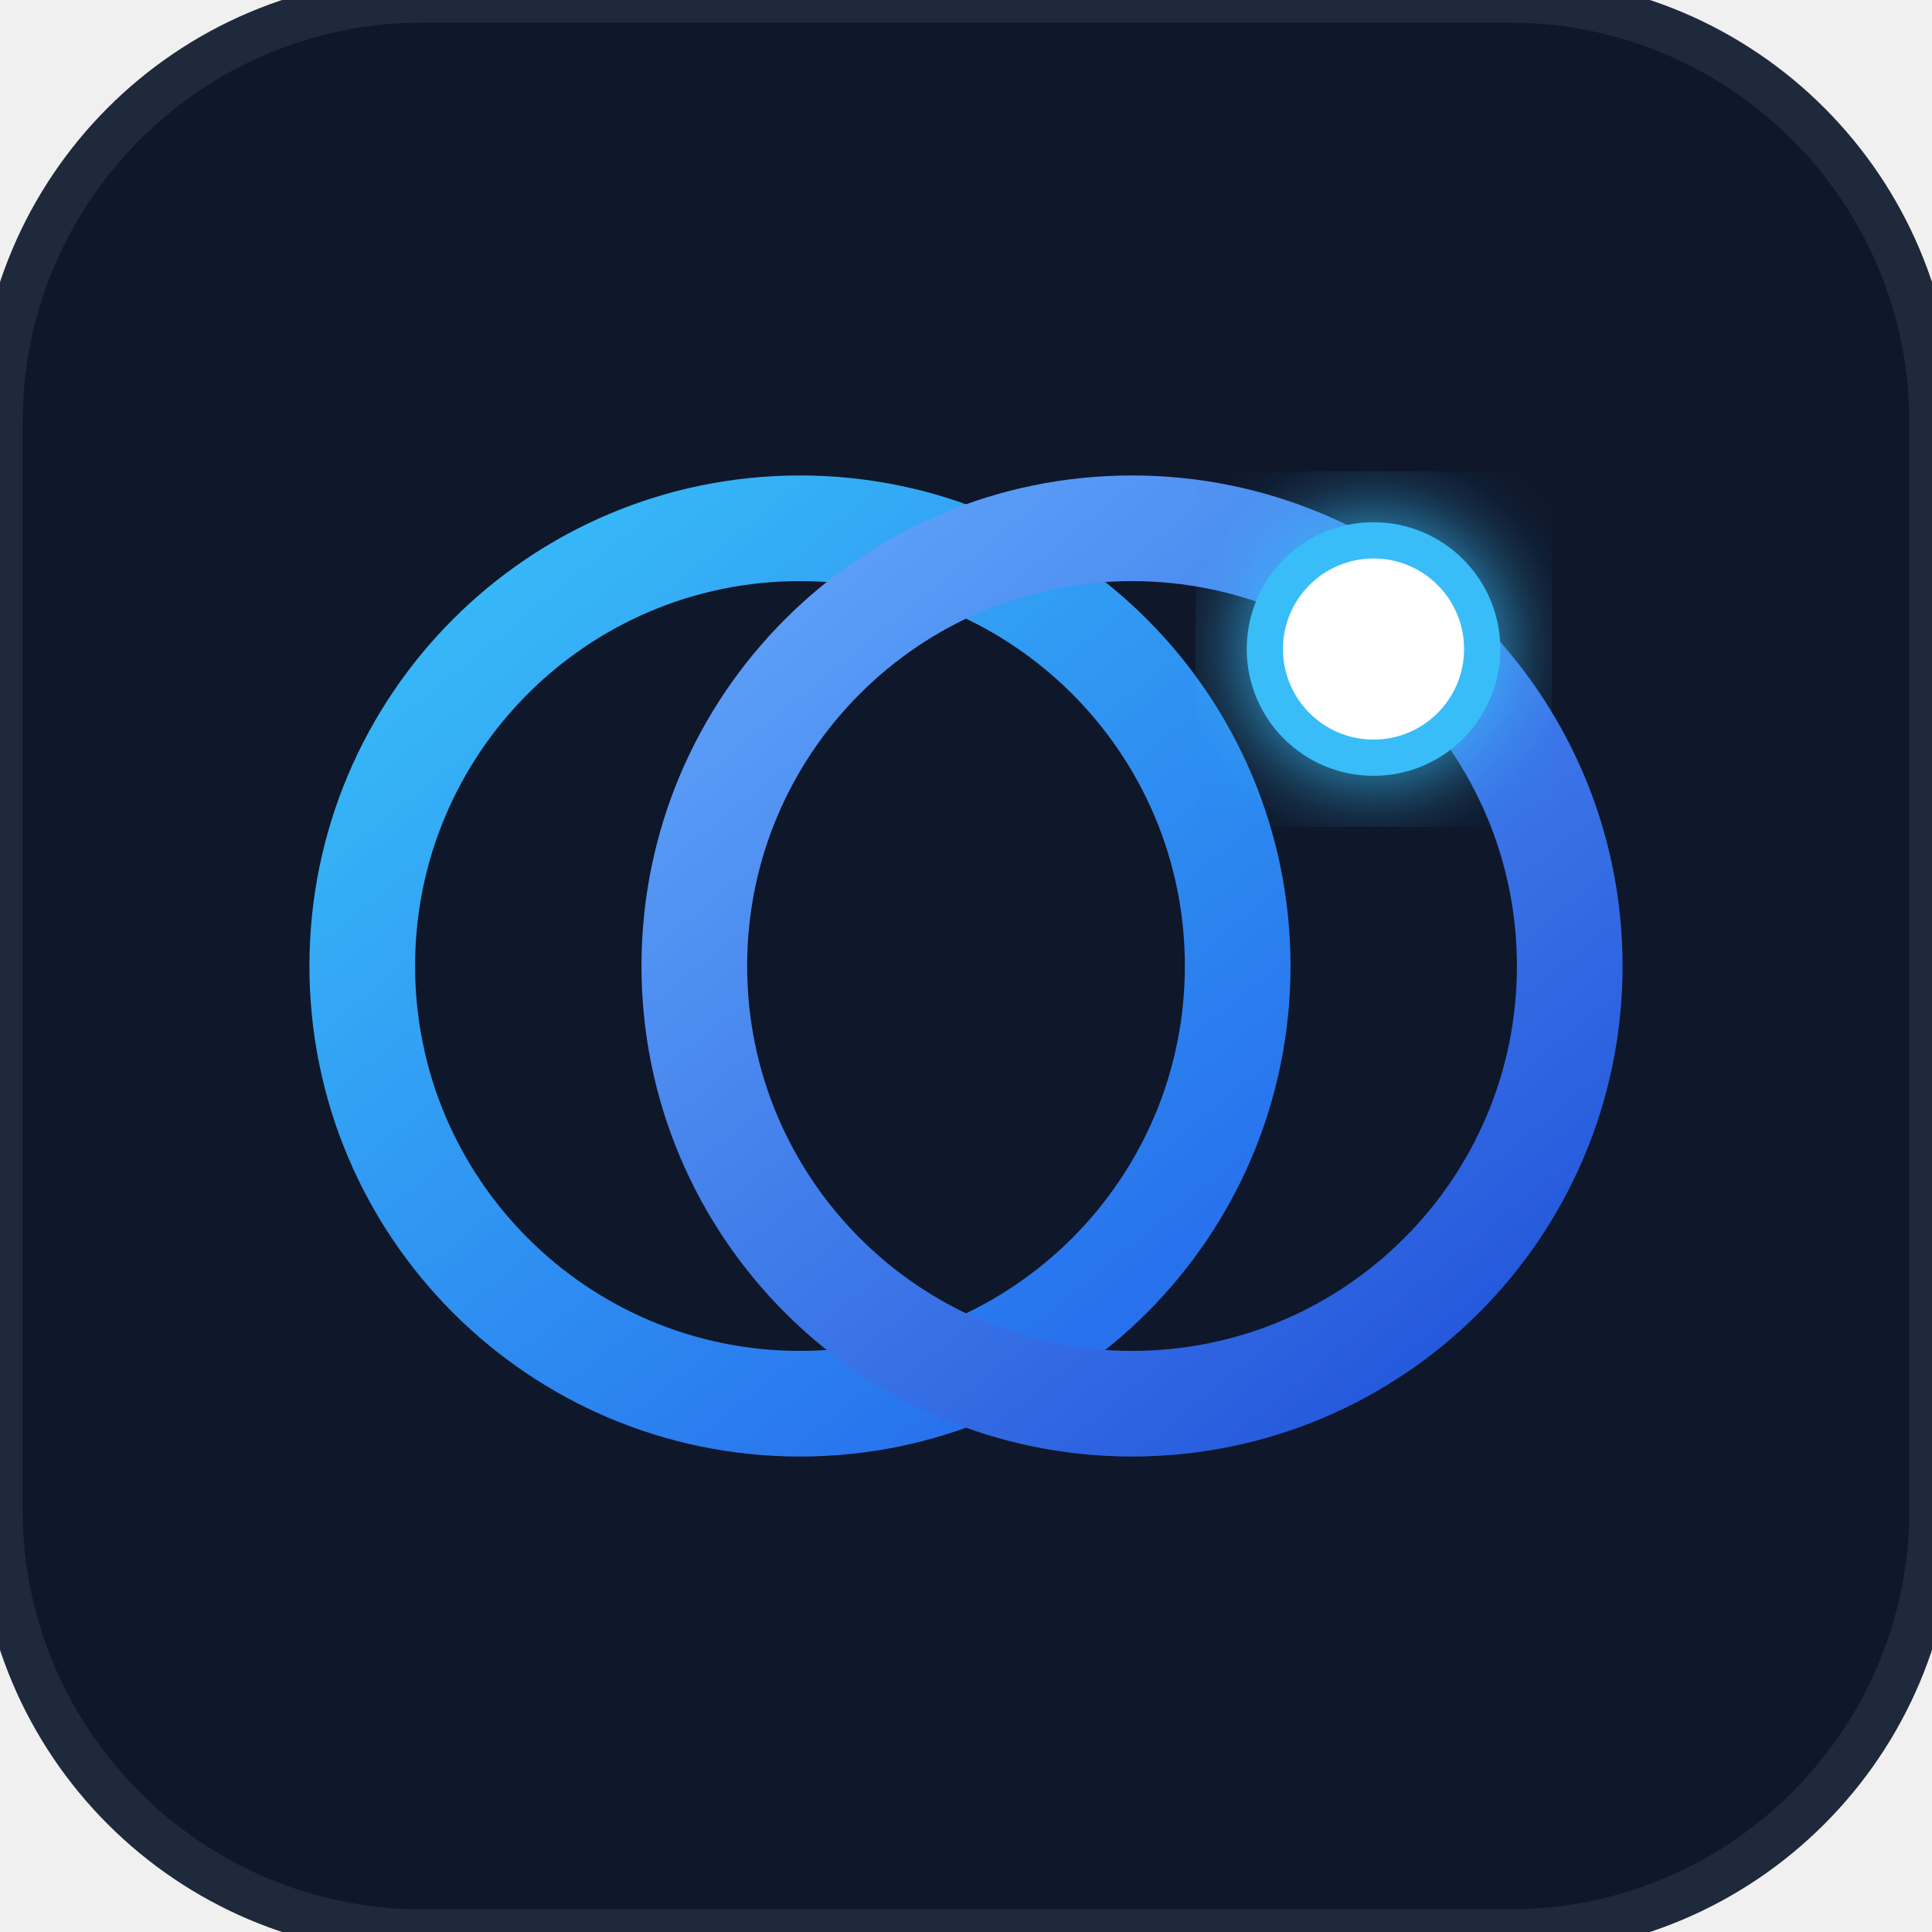
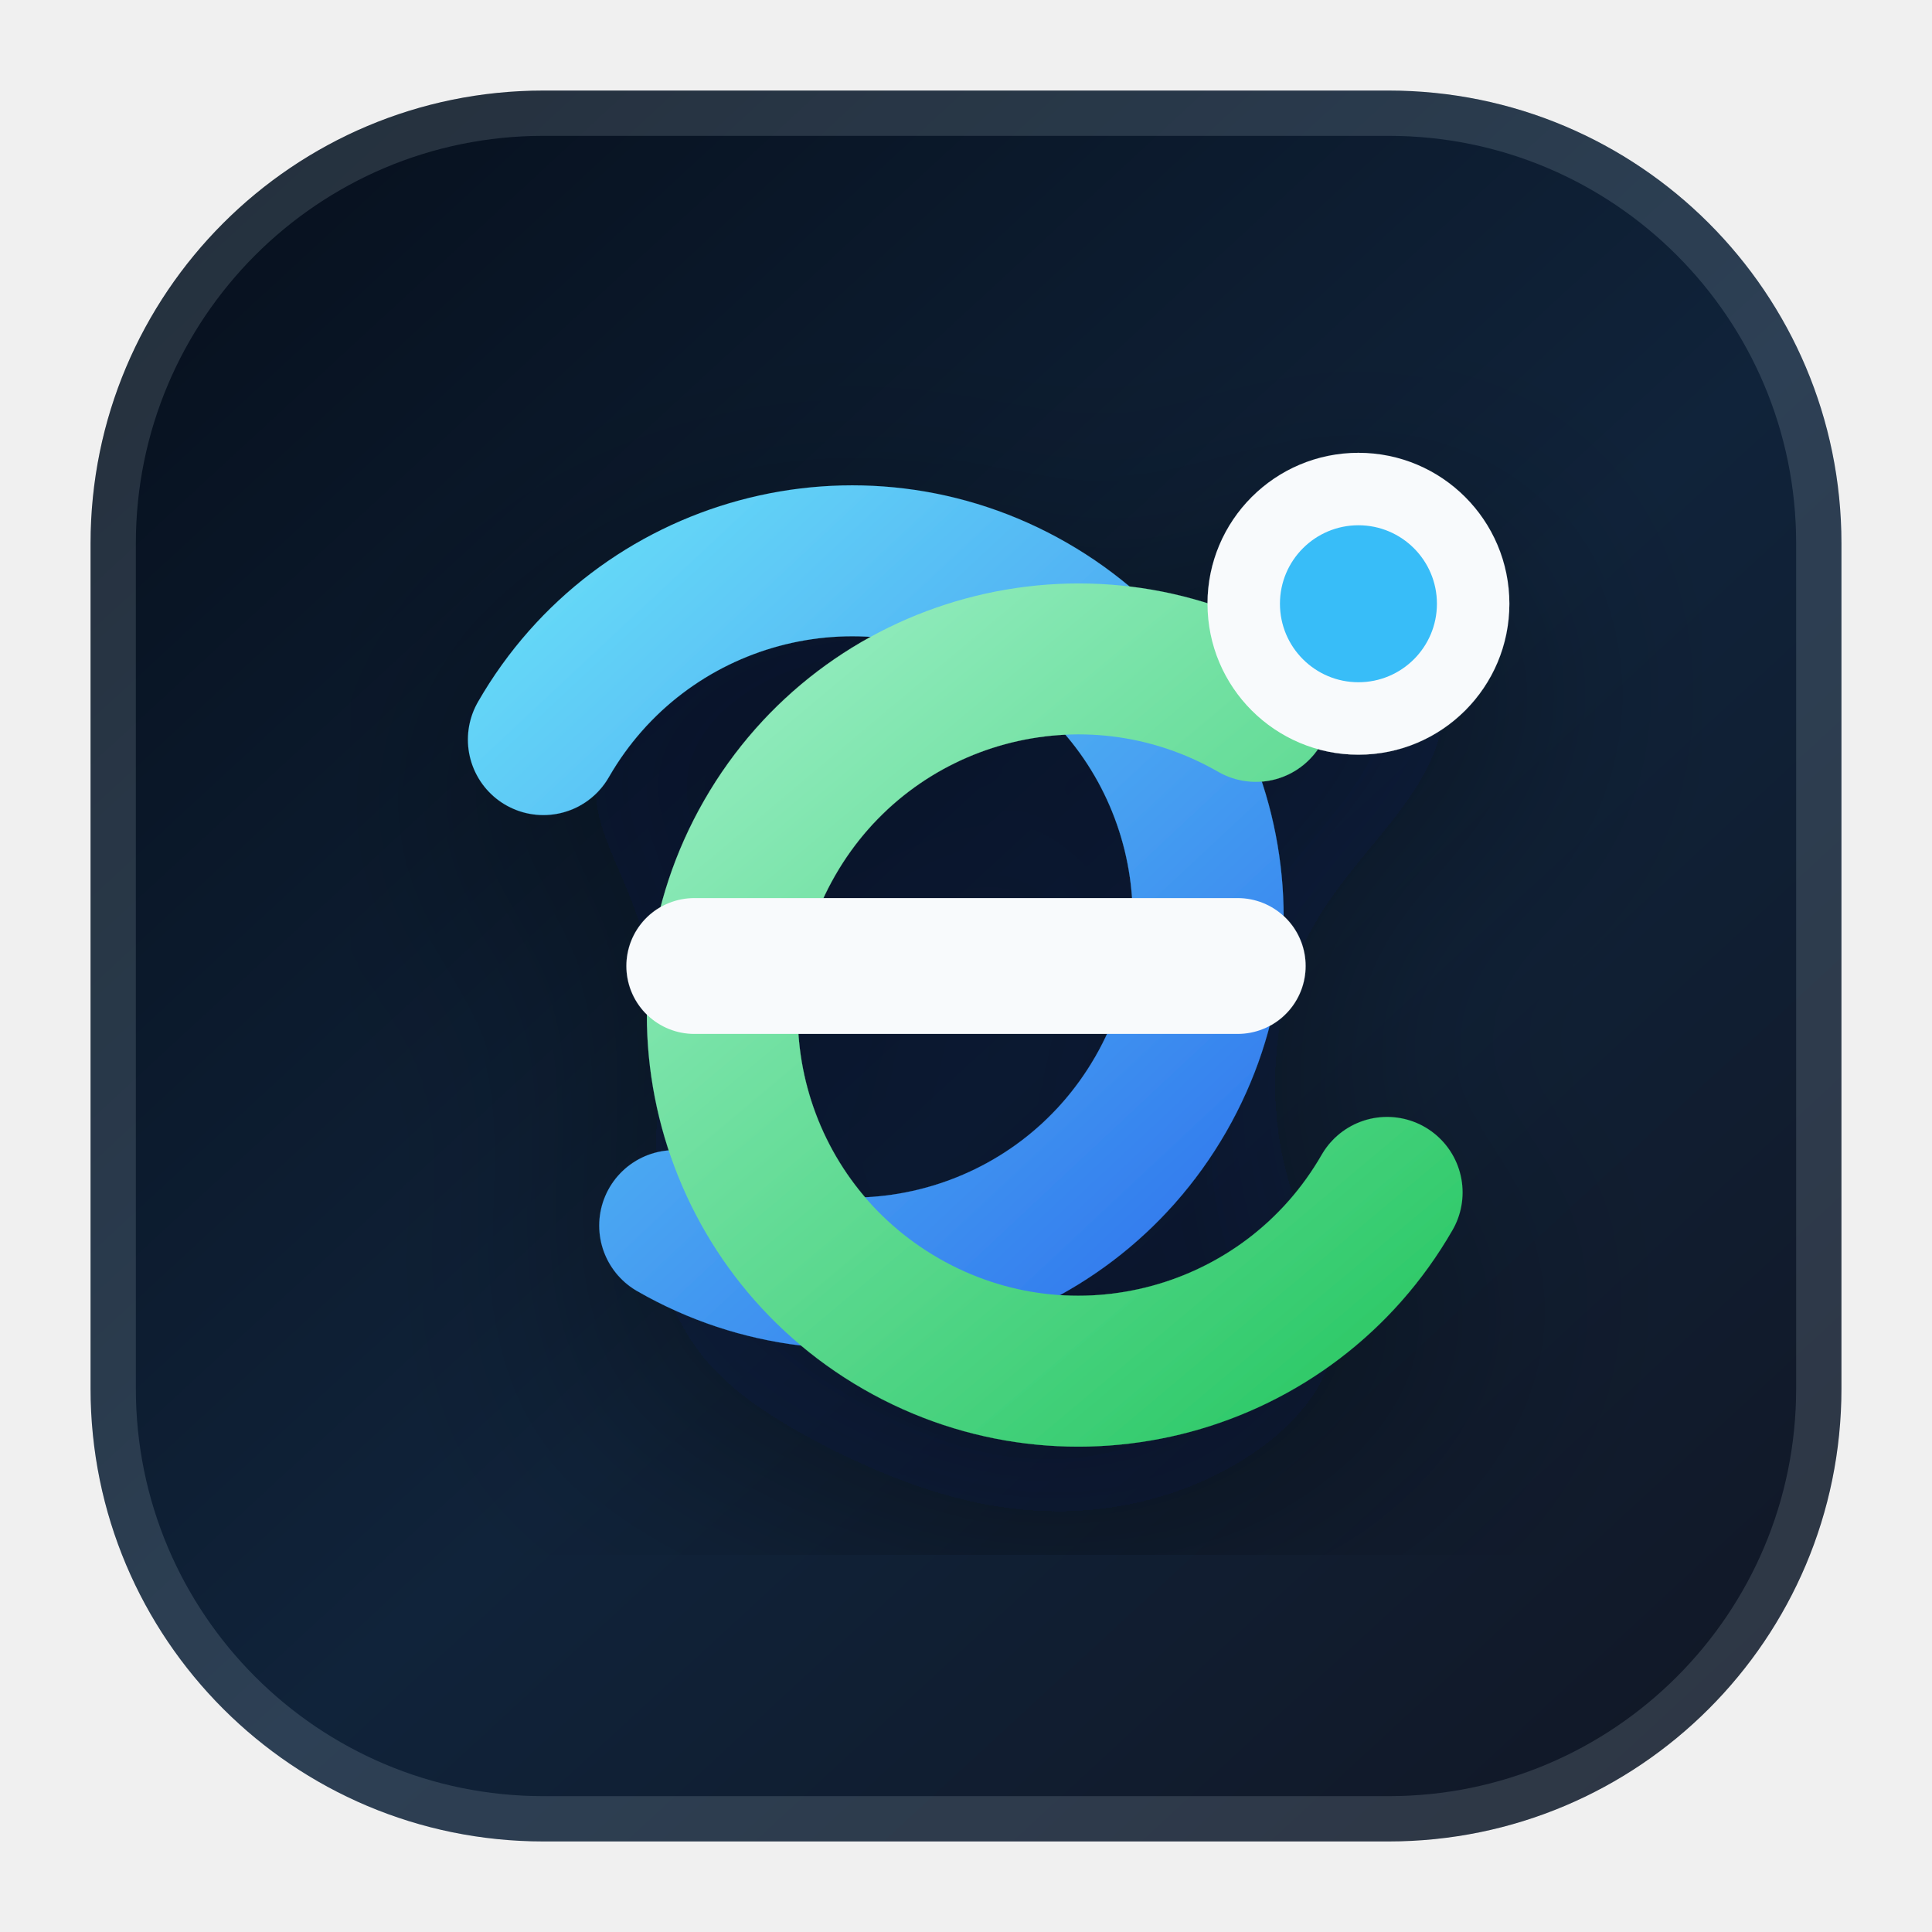
<svg xmlns="http://www.w3.org/2000/svg" viewBox="0 0 64 64" fill="none">
-   <rect width="64" height="64" rx="14" fill="#0f172a" />
-   <rect width="64" height="64" rx="14" stroke="#1e293b" stroke-width="1.5" />
-   <g transform="translate(4, 4)">
-     <defs>
-       <linearGradient id="execra-grad-1" x1="12" y1="12" x2="38" y2="44" gradientUnits="userSpaceOnUse">
-         <stop offset="0%" stop-color="#38bdf8" />
-         <stop offset="100%" stop-color="#2563eb" />
-       </linearGradient>
-       <linearGradient id="execra-grad-2" x1="22" y1="12" x2="48" y2="44" gradientUnits="userSpaceOnUse">
-         <stop offset="0%" stop-color="#60a5fa" />
-         <stop offset="100%" stop-color="#1d4ed8" />
-       </linearGradient>
-       <filter id="glow" x="-20%" y="-20%" width="140%" height="140%">
-         <feGaussianBlur stdDeviation="1.5" result="blur" />
-         <feComposite in="SourceGraphic" in2="blur" operator="over" />
-       </filter>
-     </defs>
-     <circle cx="22.5" cy="28" r="14.5" stroke="url(#execra-grad-1)" stroke-width="3.5" stroke-linecap="round" />
-     <circle cx="33.5" cy="28" r="14.5" stroke="url(#execra-grad-2)" stroke-width="3.5" stroke-linecap="round" />
-     <circle cx="41.5" cy="17.5" r="4.2" fill="#38bdf8" filter="url(#glow)" />
-     <circle cx="41.5" cy="17.5" r="3" fill="#ffffff" />
+   <defs>
+     <linearGradient id="bg" x1="8" y1="6" x2="56" y2="58" gradientUnits="userSpaceOnUse">
+       <stop stop-color="#07111f" />
+       <stop offset="0.55" stop-color="#10233a" />
+       <stop offset="1" stop-color="#111827" />
+     </linearGradient>
+     <linearGradient id="ringA" x1="14" y1="17" x2="43" y2="48" gradientUnits="userSpaceOnUse">
+       <stop stop-color="#6ee7f9" />
+       <stop offset="1" stop-color="#2563eb" />
+     </linearGradient>
+     <linearGradient id="ringB" x1="25" y1="14" x2="51" y2="45" gradientUnits="userSpaceOnUse">
+       <stop stop-color="#a7f3d0" />
+       <stop offset="1" stop-color="#22c55e" />
+     </linearGradient>
+     <filter id="softShadow" x="-20%" y="-20%" width="140%" height="140%">
+       <feDropShadow dx="0" dy="3" stdDeviation="4" flood-color="#020617" flood-opacity="0.45" />
+     </filter>
+   </defs>
+   <rect x="3" y="3" width="58" height="58" rx="15" fill="url(#bg)" />
+   <rect x="3.75" y="3.75" width="56.5" height="56.5" rx="14.25" stroke="#e0f2fe" stroke-opacity="0.14" stroke-width="1.5" />
+   <g filter="url(#softShadow)">
+     <path d="M18 24.5C21.25 18.85 28.45 16.9 34.1 20.15C39.75 23.4 41.7 30.6 38.45 36.25C35.2 41.9 28 43.85 22.35 40.6" stroke="url(#ringA)" stroke-width="5" stroke-linecap="round" />
+     <path d="M45.95 39.5C42.7 45.15 35.5 47.1 29.85 43.85C24.2 40.6 22.25 33.4 25.5 27.75C28.75 22.1 35.95 20.15 41.6 23.4" stroke="url(#ringB)" stroke-width="5" stroke-linecap="round" />
+     <path d="M23 32H41" stroke="#f8fafc" stroke-width="4.5" stroke-linecap="round" />
+     <circle cx="45" cy="20" r="5" fill="#f8fafc" />
+     <circle cx="45" cy="20" r="2.6" fill="#38bdf8" />
  </g>
</svg>
